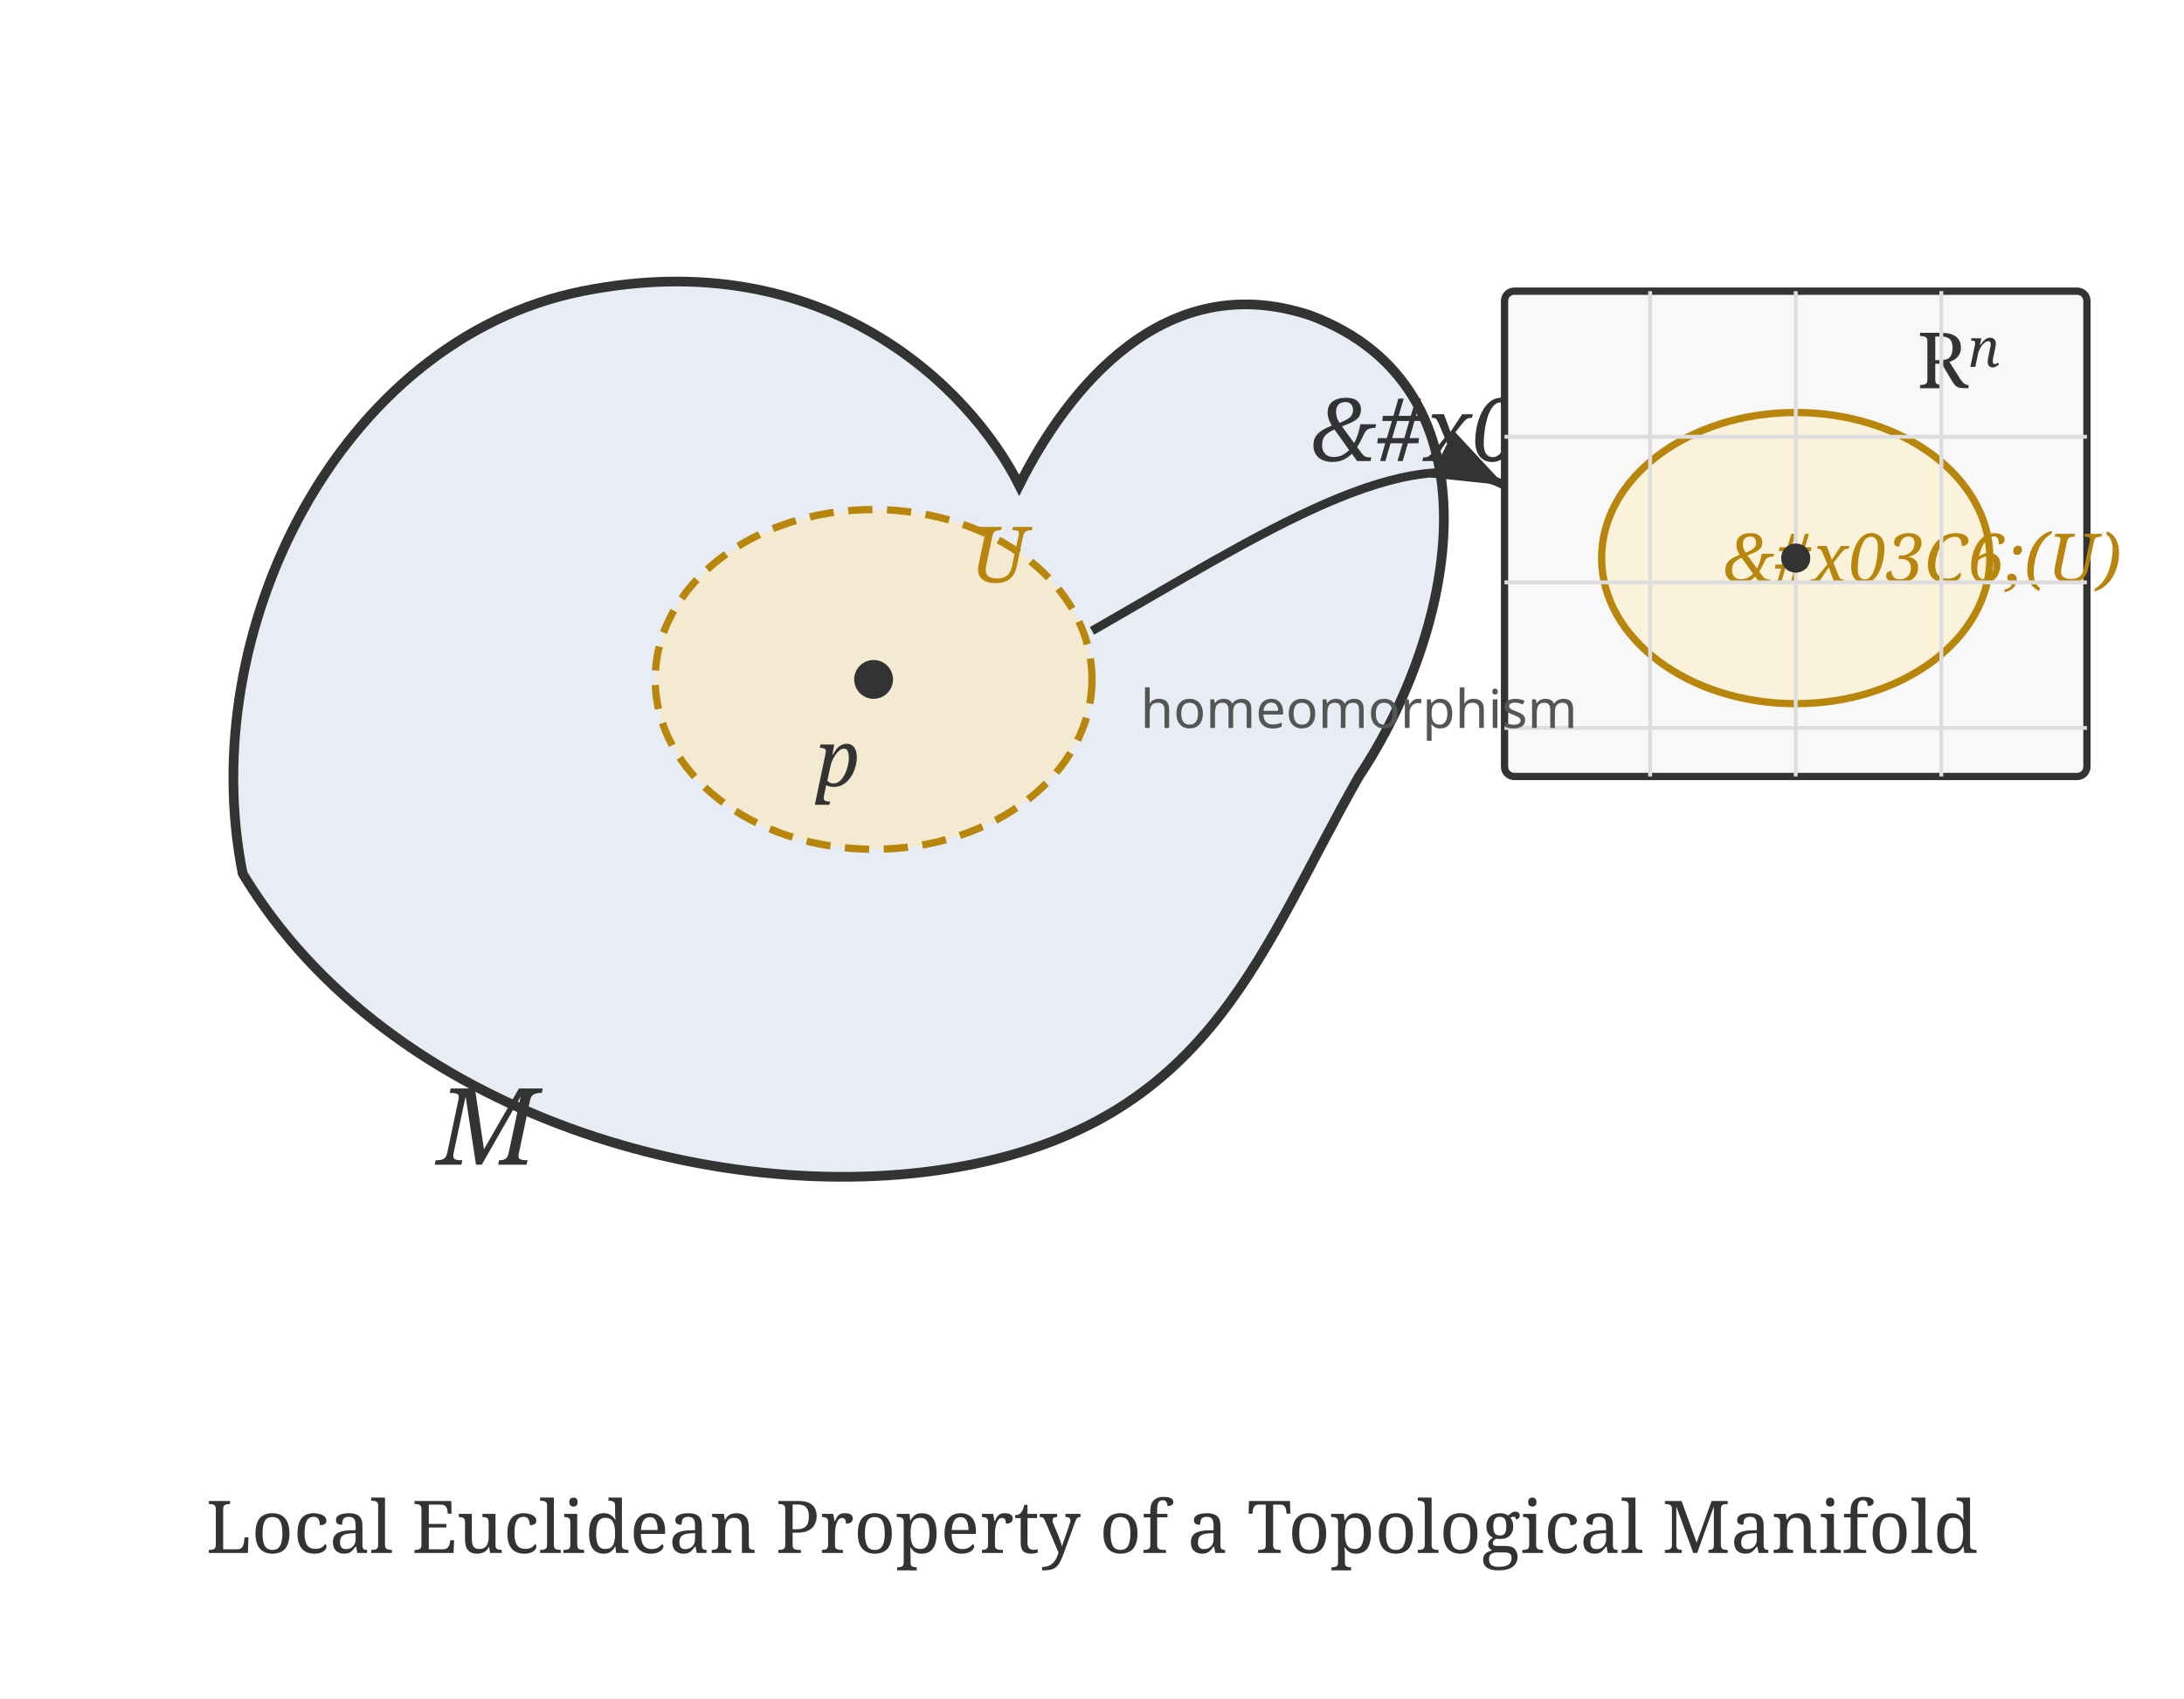
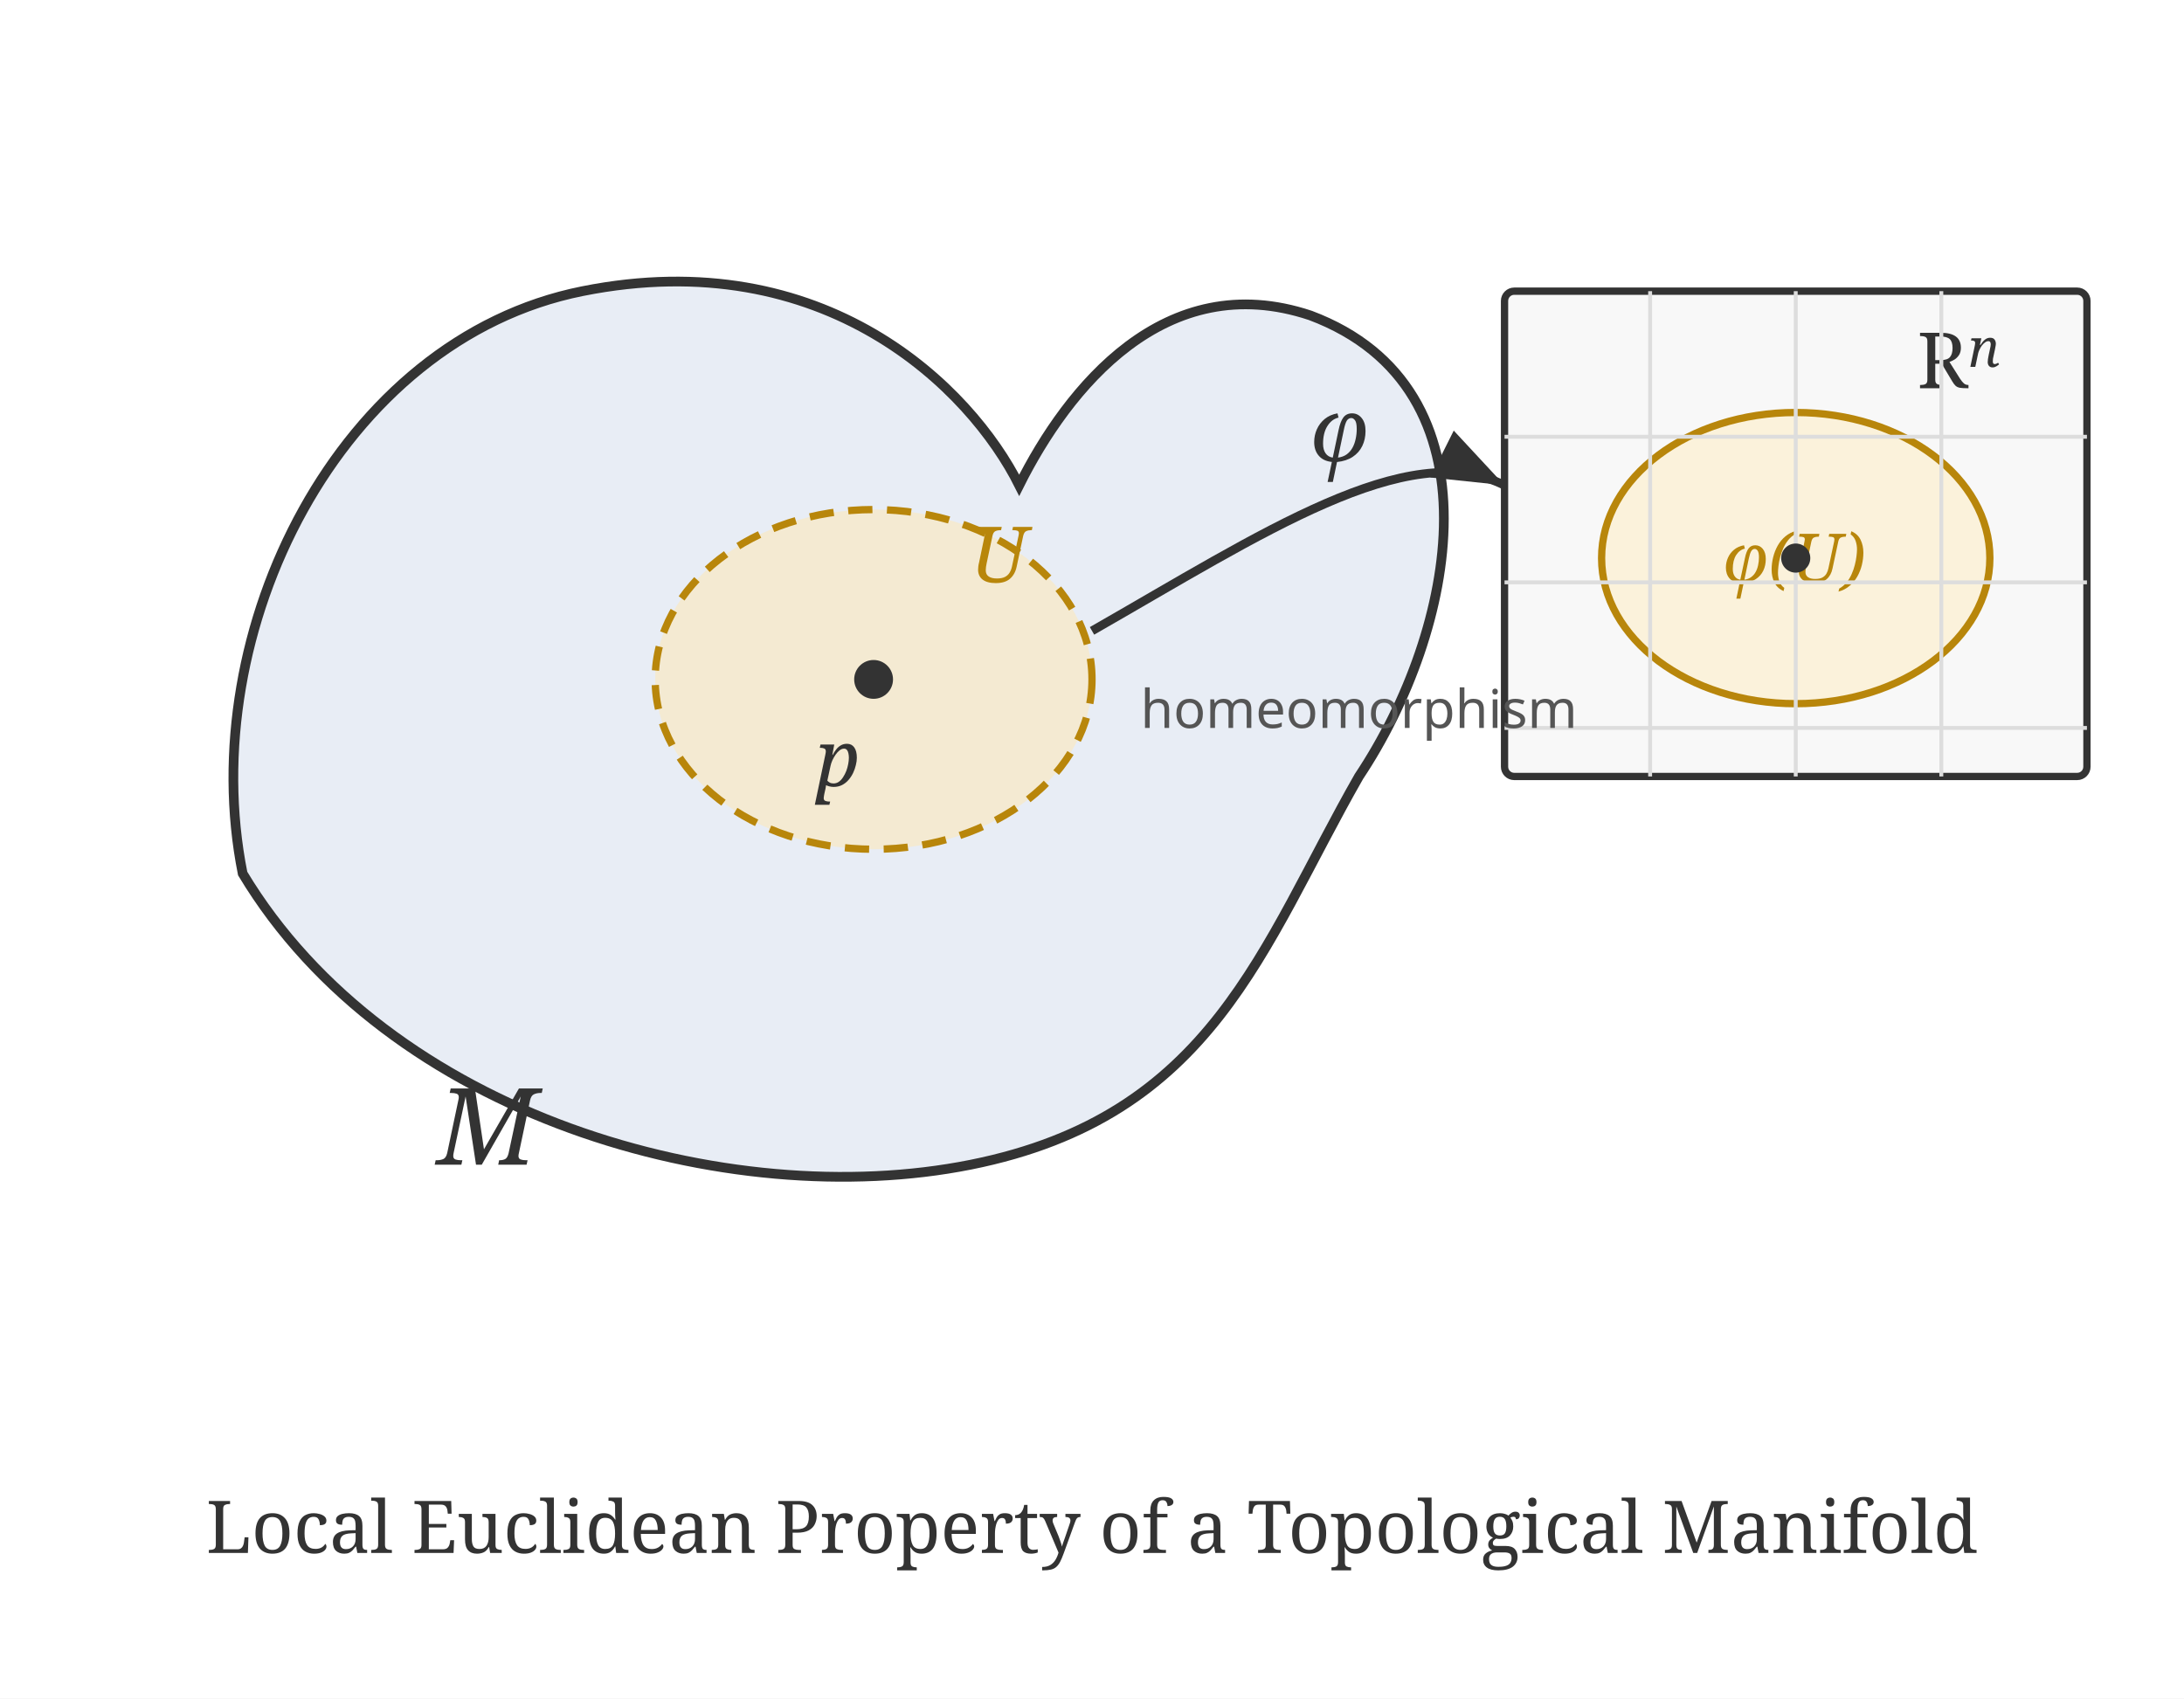
<svg xmlns="http://www.w3.org/2000/svg" width="450" height="350" viewBox="0 0 450 350">
  <rect width="450" height="350" fill="white" />
  <defs>
    <marker id="mArr" markerWidth="8" markerHeight="6" refX="8" refY="3" orient="auto">
      <polygon points="0 0, 8 3, 0 6" fill="#333" />
    </marker>
  </defs>
  <path d="M 50 180 C 40 130, 70 70, 120 60 C 170 50, 200 80, 210 100 C 220 80, 240 55, 270 65 C 310 80, 300 130, 280 160 C 260 195, 250 230, 200 240 C 150 250, 80 230, 50 180 Z" fill="#e8edf5" stroke="#333" stroke-width="2" />
  <text x="90" y="240" font-family="serif" font-style="italic" font-size="22" fill="#333">M</text>
  <ellipse cx="180" cy="140" rx="45" ry="35" fill="#ffe8b0" fill-opacity="0.5" stroke="#b8860b" stroke-width="1.5" stroke-dasharray="5,3" />
  <circle cx="180" cy="140" r="4" fill="#333" />
  <text x="168" y="162" font-family="serif" font-style="italic" font-size="16" fill="#333">p</text>
  <text x="200" y="120" font-family="serif" font-style="italic" font-size="16" fill="#b8860b">U</text>
  <path d="M 225 130 C 260 110, 290 90, 310 100" fill="none" stroke="#333" stroke-width="1.8" marker-end="url(#mArr)" />
-   <text x="270" y="95" font-family="serif" font-style="italic" font-size="18" fill="#333">&amp;#x03C6;</text>
+   <text x="270" y="95" font-family="serif" font-style="italic" font-size="18" fill="#333">φ</text>
  <rect x="310" y="60" width="120" height="100" fill="#f8f8f8" stroke="#333" stroke-width="1.5" rx="2" />
  <ellipse cx="370" cy="115" rx="40" ry="30" fill="#ffe8b0" fill-opacity="0.4" stroke="#b8860b" stroke-width="1.5" />
-   <text x="355" y="120" font-family="serif" font-style="italic" font-size="14" fill="#b8860b">&amp;#x03C6;(<tspan font-style="italic">U</tspan>)</text>
+   <text x="355" y="120" font-family="serif" font-style="italic" font-size="14" fill="#b8860b">φ(<tspan font-style="italic">U</tspan>)</text>
  <text x="395" y="80" font-family="serif" font-size="16" fill="#333">R<tspan font-size="11" baseline-shift="super" font-style="italic">n</tspan>
  </text>
  <line x1="310" y1="90" x2="430" y2="90" stroke="#ddd" stroke-width="0.8" />
  <line x1="310" y1="120" x2="430" y2="120" stroke="#ddd" stroke-width="0.8" />
  <line x1="310" y1="150" x2="430" y2="150" stroke="#ddd" stroke-width="0.8" />
  <line x1="340" y1="60" x2="340" y2="160" stroke="#ddd" stroke-width="0.8" />
  <line x1="370" y1="60" x2="370" y2="160" stroke="#ddd" stroke-width="0.8" />
  <line x1="400" y1="60" x2="400" y2="160" stroke="#ddd" stroke-width="0.8" />
  <circle cx="370" cy="115" r="3" fill="#333" />
  <text x="280" y="150" font-family="sans-serif" font-size="11" fill="#555" text-anchor="middle">homeomorphism</text>
  <text x="225" y="320" font-family="serif" font-size="15" fill="#333" text-anchor="middle">Local Euclidean Property of a Topological Manifold</text>
</svg>
